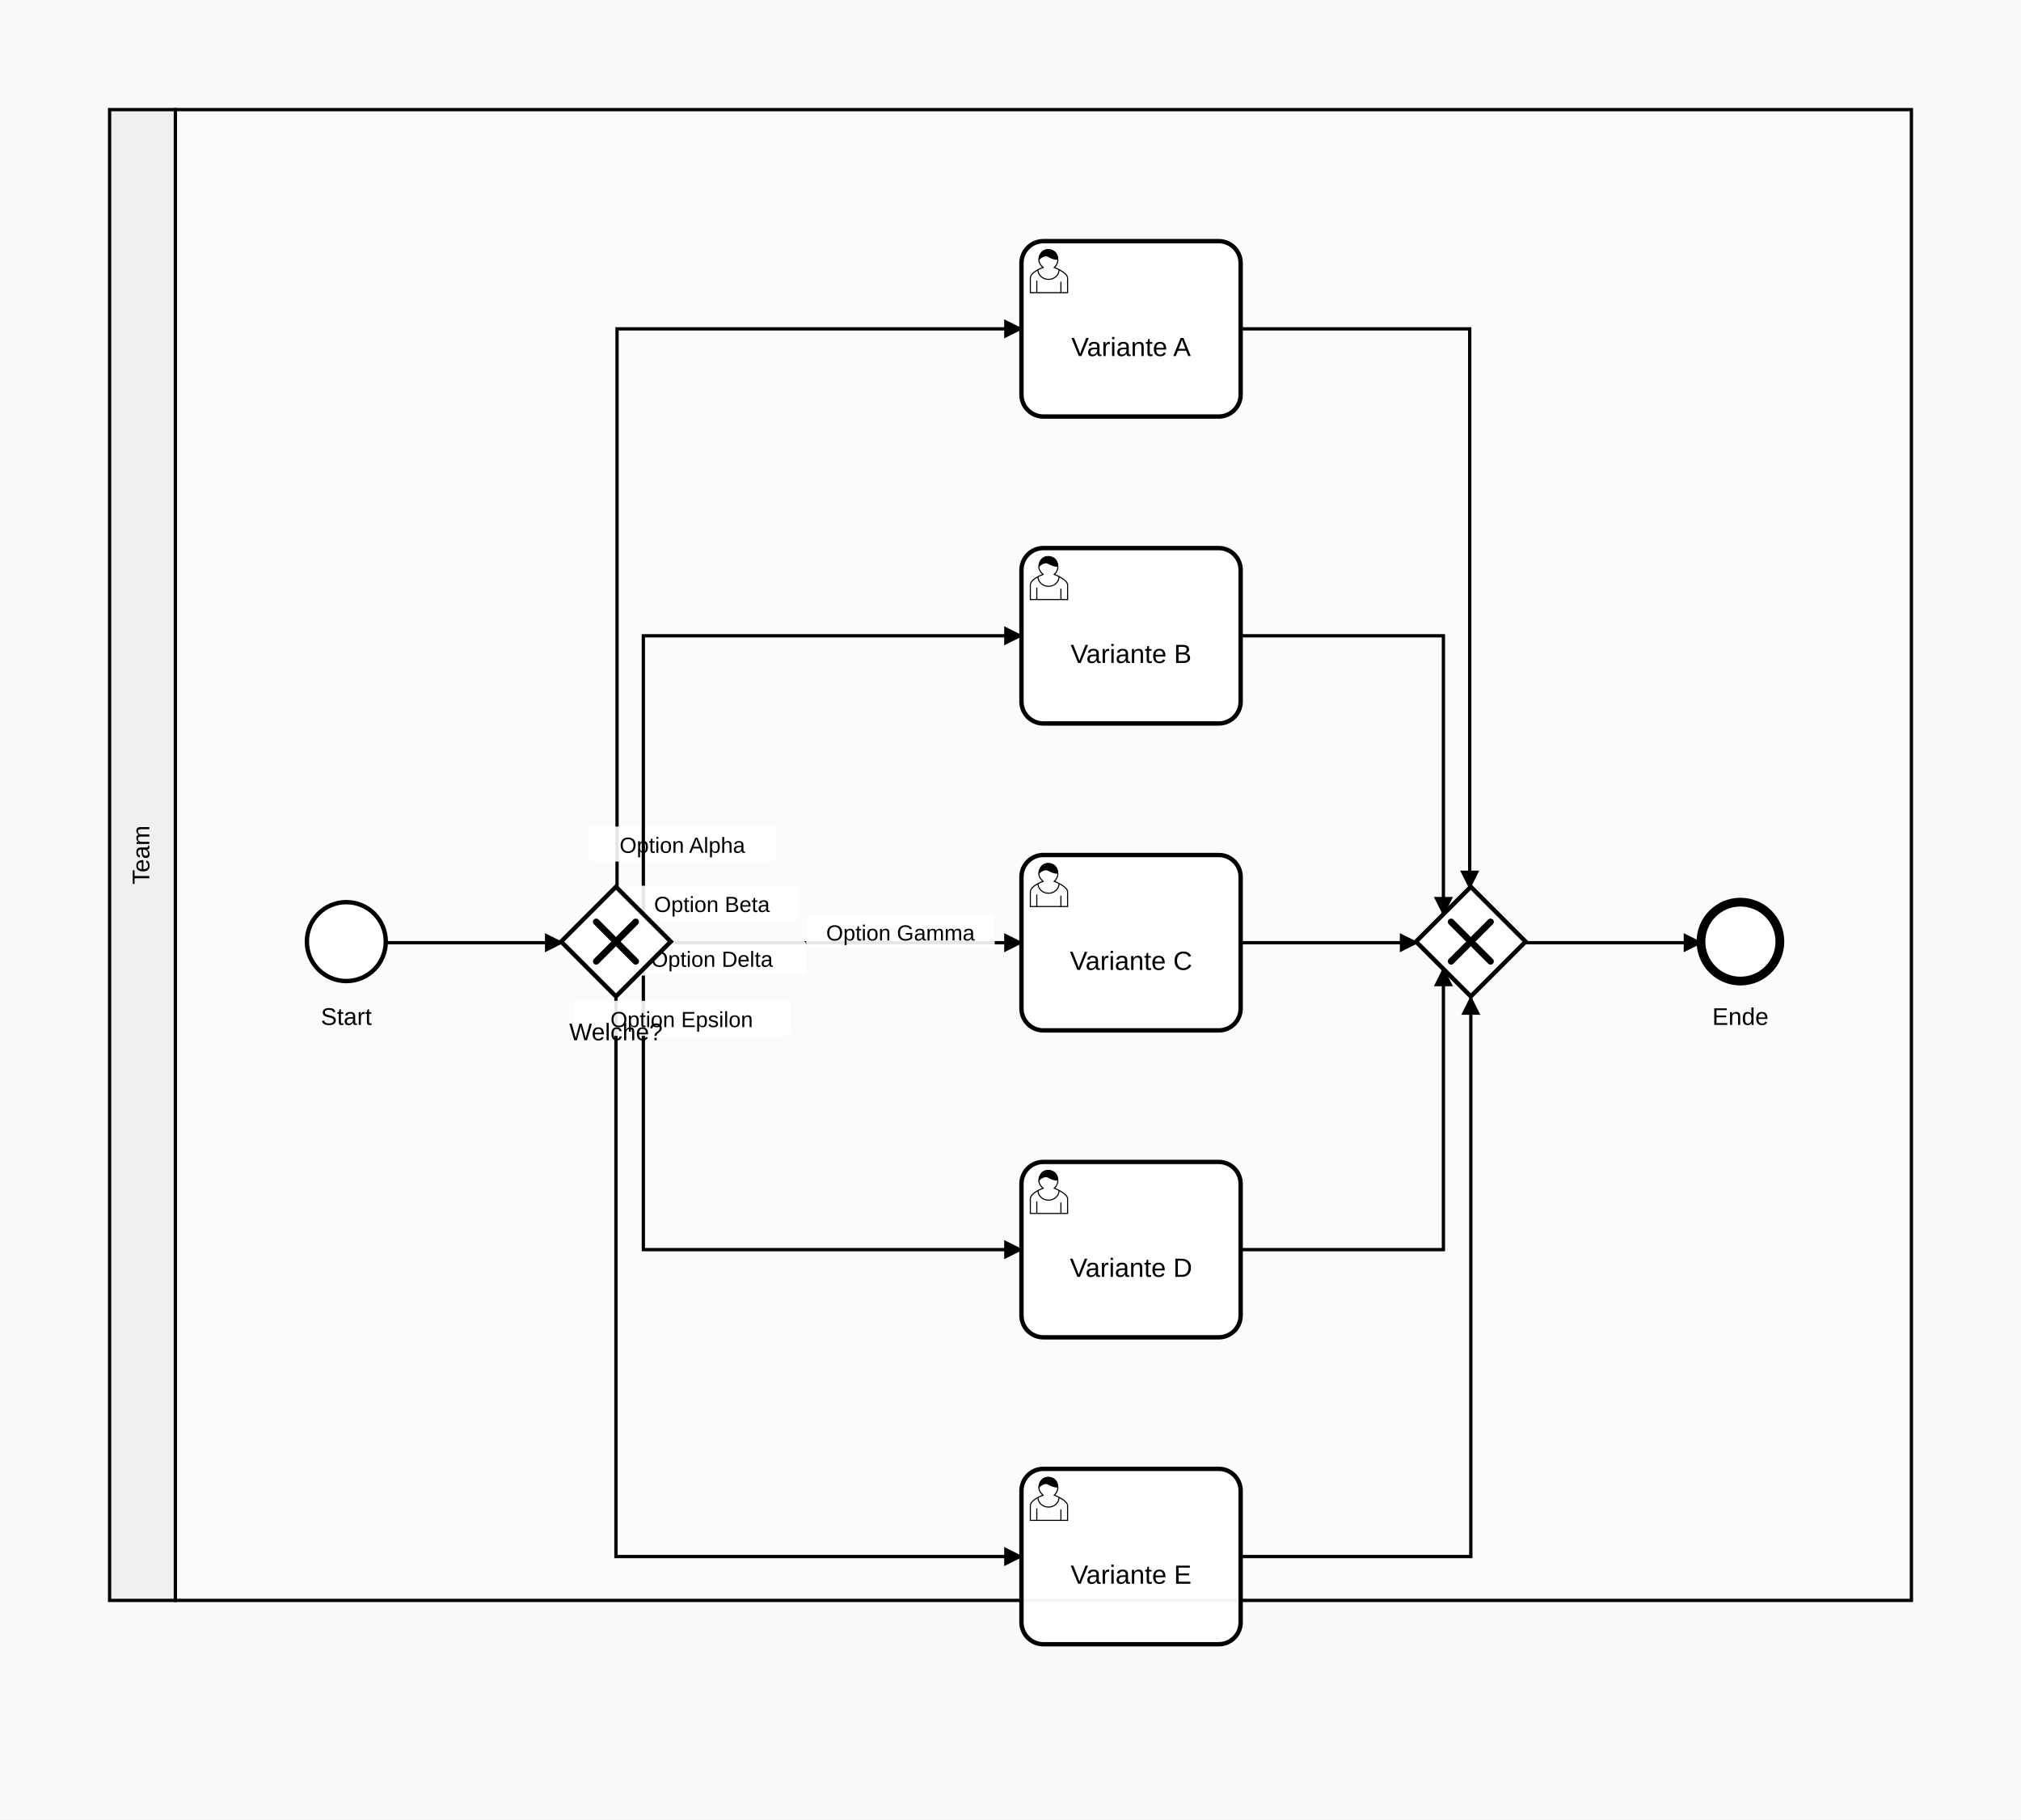
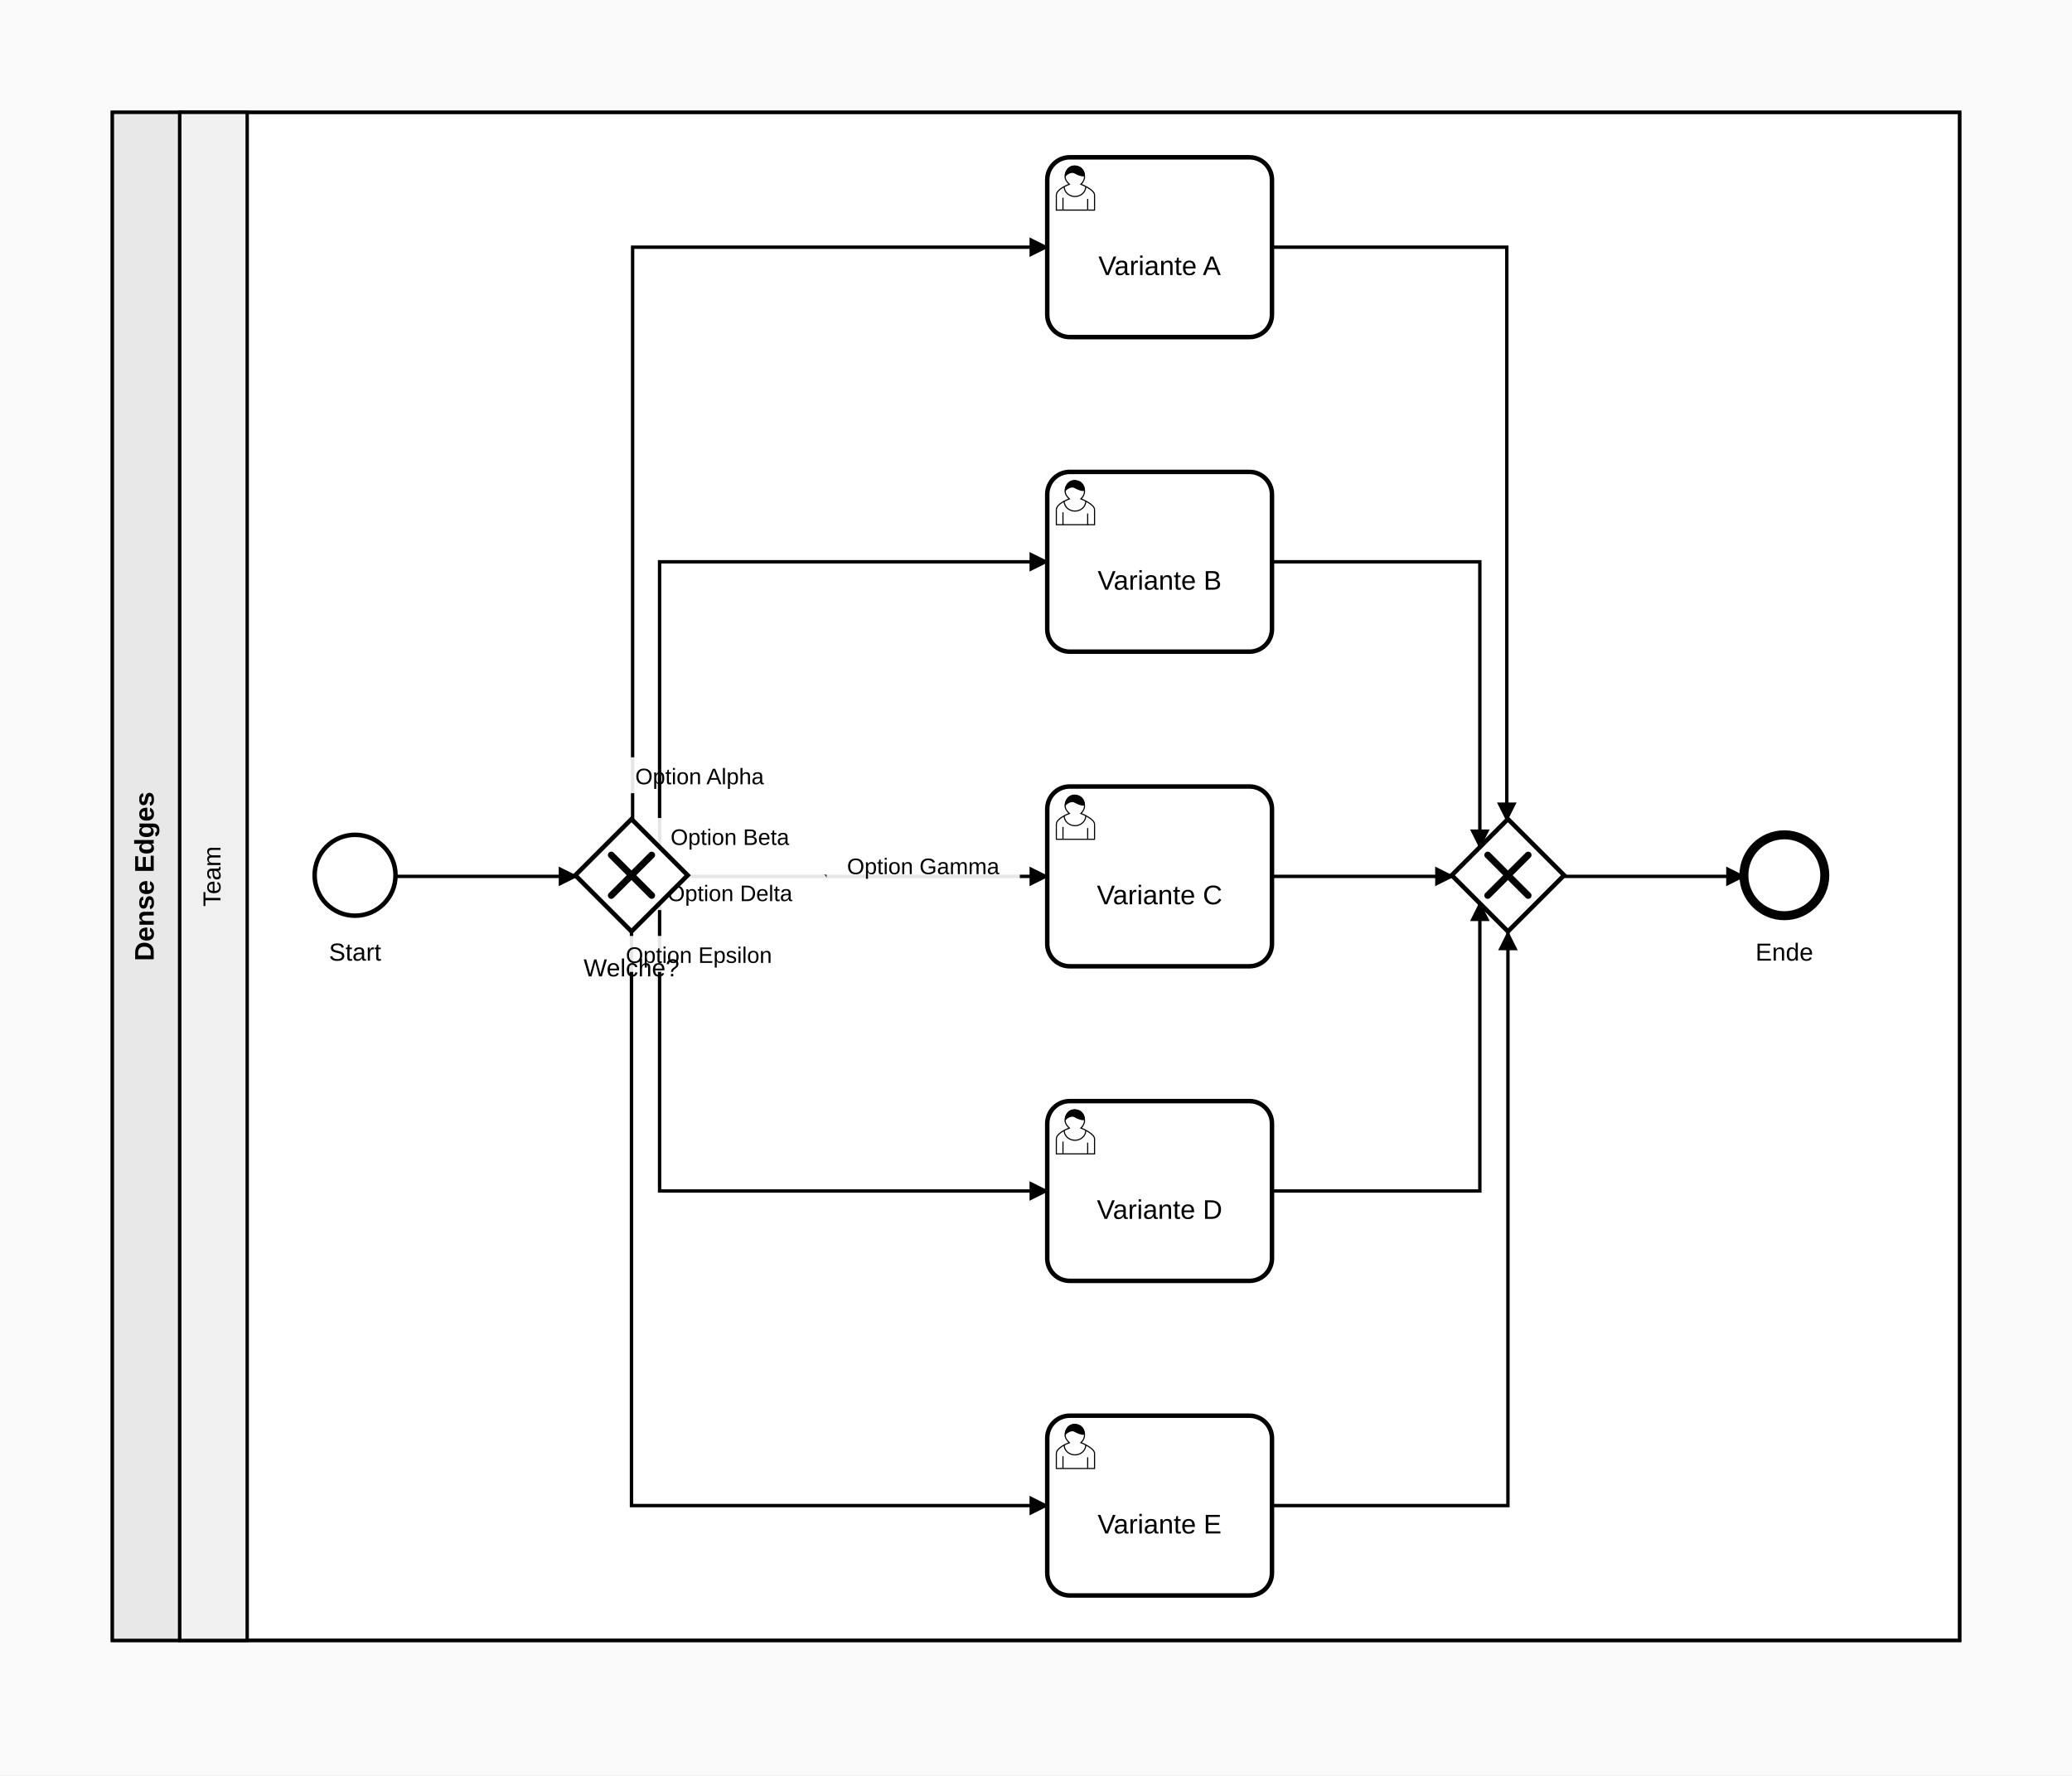
- <svg xmlns="http://www.w3.org/2000/svg" width="922" height="830" viewBox="0 0 922 830" font-family="Arial, sans-serif">
+ <svg xmlns="http://www.w3.org/2000/svg" width="922" height="790" viewBox="0 0 922 790" font-family="Arial, sans-serif">
  <defs>
    <marker id="seq-end" viewBox="0 0 20 20" refX="11" refY="10" markerWidth="10" markerHeight="10" orient="auto">
      <path d="M 1 5 L 11 10 L 1 15 Z" fill="#000000" stroke="#000000" stroke-width="1" />
    </marker>
    <marker id="seq-default-src" viewBox="0 0 20 20" refX="6" refY="10" markerWidth="10" markerHeight="10" orient="auto">
      <path d="M 6 3 L 10 17" stroke="#000000" stroke-width="1.5" />
    </marker>
    <marker id="seq-conditional-src" viewBox="0 0 20 20" refX="1" refY="10" markerWidth="12" markerHeight="12" orient="auto">
      <path d="M 1 10 L 8 6 L 15 10 L 8 14 Z" fill="#ffffff" stroke="#000000" stroke-width="1" />
    </marker>
    <marker id="msg-start" viewBox="0 0 20 20" refX="6" refY="6" markerWidth="20" markerHeight="20" orient="auto">
      <circle cx="6" cy="6" r="3.5" fill="#ffffff" stroke="#000000" stroke-width="1" />
    </marker>
    <marker id="msg-end" viewBox="0 0 20 20" refX="8.5" refY="5" markerWidth="20" markerHeight="20" orient="auto">
      <path d="m 1 5 l 0 -3 l 7 3 l -7 3 z" fill="#ffffff" stroke="#000000" stroke-width="1" stroke-linecap="butt" />
    </marker>
    <marker id="assoc-end" viewBox="0 0 20 20" refX="11" refY="10" markerWidth="10" markerHeight="10" orient="auto">
      <path d="M 1 5 L 11 10 L 1 15" fill="none" stroke="#000000" stroke-width="1.5" />
    </marker>
  </defs>
-   <rect width="922" height="830" fill="#fafafa" />
+   <rect width="922" height="790" fill="#fafafa" />
+   <rect x="50" y="50" width="822" height="680" fill="#ffffff" stroke="#000000" stroke-width="1.5" />
+   <rect x="50" y="50" width="30" height="680" fill="#e8e8e8" stroke="#000000" stroke-width="1.5" />
+   <text x="65" y="390" text-anchor="middle" dominant-baseline="middle" font-size="12" font-weight="bold" fill="#000000" transform="rotate(-90,65,390)">Dense Edges</text>
  <rect x="80" y="50" width="792" height="680" fill="#ffffff" fill-opacity="0.25" stroke="#000000" stroke-width="1.5" />
-   <rect x="50" y="50" width="30" height="680" fill="#f0f0f0" stroke="#000000" stroke-width="1.5" />
-   <text x="65" y="390" text-anchor="middle" dominant-baseline="middle" font-size="11" fill="#000000" transform="rotate(-90,65,390)">Team</text>
-   <path d="M 176 430 L 256.5 430" stroke="#000000" stroke-width="1.5" fill="none" marker-end="url(#seq-end)" />
-   <path d="M 281.5 405 L 281.5 150 L 466 150" stroke="#000000" stroke-width="1.5" fill="none" marker-end="url(#seq-end)" />
-   <rect x="268.3" y="377" width="86" height="16" rx="2" fill="white" fill-opacity="0.9" />
-   <text x="311.3" y="389" text-anchor="middle" font-size="10" fill="#000000">Option Alpha</text>
-   <path d="M 293.5 417 L 293.5 290 L 466 290" stroke="#000000" stroke-width="1.5" fill="none" marker-end="url(#seq-end)" />
-   <rect x="285.1" y="404" width="79.5" height="16" rx="2" fill="white" fill-opacity="0.9" />
-   <text x="324.8" y="416" text-anchor="middle" font-size="10" fill="#000000">Option Beta</text>
-   <path d="M 305.5 430 L 466 430" stroke="#000000" stroke-width="1.5" fill="none" marker-end="url(#seq-end)" />
-   <rect x="367.8" y="417" width="86" height="16" rx="2" fill="white" fill-opacity="0.9" />
-   <text x="410.8" y="429" text-anchor="middle" font-size="10" fill="#000000">Option Gamma</text>
-   <path d="M 293.5 442 L 293.5 570 L 466 570" stroke="#000000" stroke-width="1.5" fill="none" marker-end="url(#seq-end)" />
-   <rect x="281.8" y="429" width="86" height="16" rx="2" fill="white" fill-opacity="0.9" />
-   <text x="324.8" y="441" text-anchor="middle" font-size="10" fill="#000000">Option Delta</text>
-   <path d="M 281 454.5 L 281 710 L 466 710" stroke="#000000" stroke-width="1.5" fill="none" marker-end="url(#seq-end)" />
-   <rect x="261.5" y="456.5" width="99" height="16" rx="2" fill="white" fill-opacity="0.9" />
-   <text x="311" y="468.5" text-anchor="middle" font-size="10" fill="#000000">Option Epsilon</text>
-   <path d="M 566 150 L 670.5 150 L 670.5 405" stroke="#000000" stroke-width="1.5" fill="none" marker-end="url(#seq-end)" />
-   <path d="M 566 290 L 658.5 290 L 658.5 417" stroke="#000000" stroke-width="1.5" fill="none" marker-end="url(#seq-end)" />
-   <path d="M 566 430 L 646.5 430" stroke="#000000" stroke-width="1.5" fill="none" marker-end="url(#seq-end)" />
-   <path d="M 566 570 L 658.5 570 L 658.5 442" stroke="#000000" stroke-width="1.5" fill="none" marker-end="url(#seq-end)" />
-   <path d="M 566 710 L 671 710 L 671 455" stroke="#000000" stroke-width="1.5" fill="none" marker-end="url(#seq-end)" />
-   <path d="M 695.5 430 L 776 430" stroke="#000000" stroke-width="1.5" fill="none" marker-end="url(#seq-end)" />
-   <circle cx="158" cy="429.5" r="18" fill="#ffffff" fill-opacity="0.95" stroke="#000000" stroke-width="2" />
-   <text x="158" y="467.5" text-anchor="middle" font-size="11" fill="#000000">Start</text>
-   <polygon points="281,404.5 306,429.5 281,454.5 256,429.5" fill="#ffffff" fill-opacity="0.95" stroke="#000000" stroke-width="2" />
-   <line x1="272" y1="420.5" x2="290" y2="438.5" stroke="#000000" stroke-width="3" stroke-linecap="round" />
-   <line x1="290" y1="420.5" x2="272" y2="438.5" stroke="#000000" stroke-width="3" stroke-linecap="round" />
-   <text x="281" y="474.5" text-anchor="middle" font-size="11" fill="#000000">Welche?</text>
-   <rect x="466" y="110" width="100" height="80" rx="10" ry="10" fill="#ffffff" fill-opacity="0.95" stroke="#000000" stroke-width="2" />
+   <rect x="80" y="50" width="30" height="680" fill="#f0f0f0" stroke="#000000" stroke-width="1.5" />
+   <text x="95" y="390" text-anchor="middle" dominant-baseline="middle" font-size="11" fill="#000000" transform="rotate(-90,95,390)">Team</text>
+   <path d="M 176 390 L 256.5 390" stroke="#000000" stroke-width="1.5" fill="none" marker-end="url(#seq-end)" />
+   <path d="M 281.5 365 L 281.5 110 L 466 110" stroke="#000000" stroke-width="1.5" fill="none" marker-end="url(#seq-end)" />
+   <rect x="268.3" y="337" width="86" height="16" rx="2" fill="white" fill-opacity="0.9" />
+   <text x="311.3" y="349" text-anchor="middle" font-size="10" fill="#000000">Option Alpha</text>
+   <path d="M 293.5 377 L 293.5 250 L 466 250" stroke="#000000" stroke-width="1.5" fill="none" marker-end="url(#seq-end)" />
+   <rect x="285.1" y="364" width="79.5" height="16" rx="2" fill="white" fill-opacity="0.9" />
+   <text x="324.8" y="376" text-anchor="middle" font-size="10" fill="#000000">Option Beta</text>
+   <path d="M 305.5 390 L 466 390" stroke="#000000" stroke-width="1.5" fill="none" marker-end="url(#seq-end)" />
+   <rect x="367.8" y="377" width="86" height="16" rx="2" fill="white" fill-opacity="0.9" />
+   <text x="410.8" y="389" text-anchor="middle" font-size="10" fill="#000000">Option Gamma</text>
+   <path d="M 293.5 402 L 293.5 530 L 466 530" stroke="#000000" stroke-width="1.5" fill="none" marker-end="url(#seq-end)" />
+   <rect x="281.8" y="389" width="86" height="16" rx="2" fill="white" fill-opacity="0.9" />
+   <text x="324.8" y="401" text-anchor="middle" font-size="10" fill="#000000">Option Delta</text>
+   <path d="M 281 414.5 L 281 670 L 466 670" stroke="#000000" stroke-width="1.5" fill="none" marker-end="url(#seq-end)" />
+   <rect x="261.5" y="416.5" width="99" height="16" rx="2" fill="white" fill-opacity="0.9" />
+   <text x="311" y="428.5" text-anchor="middle" font-size="10" fill="#000000">Option Epsilon</text>
+   <path d="M 566 110 L 670.5 110 L 670.5 365" stroke="#000000" stroke-width="1.5" fill="none" marker-end="url(#seq-end)" />
+   <path d="M 566 250 L 658.5 250 L 658.5 377" stroke="#000000" stroke-width="1.5" fill="none" marker-end="url(#seq-end)" />
+   <path d="M 566 390 L 646.5 390" stroke="#000000" stroke-width="1.5" fill="none" marker-end="url(#seq-end)" />
+   <path d="M 566 530 L 658.5 530 L 658.5 402" stroke="#000000" stroke-width="1.5" fill="none" marker-end="url(#seq-end)" />
+   <path d="M 566 670 L 671 670 L 671 415" stroke="#000000" stroke-width="1.5" fill="none" marker-end="url(#seq-end)" />
+   <path d="M 695.5 390 L 776 390" stroke="#000000" stroke-width="1.5" fill="none" marker-end="url(#seq-end)" />
+   <circle cx="158" cy="389.5" r="18" fill="#ffffff" fill-opacity="0.95" stroke="#000000" stroke-width="2" />
+   <text x="158" y="427.5" text-anchor="middle" font-size="11" fill="#000000">Start</text>
+   <polygon points="281,364.5 306,389.5 281,414.5 256,389.5" fill="#ffffff" fill-opacity="0.95" stroke="#000000" stroke-width="2" />
+   <line x1="272" y1="380.5" x2="290" y2="398.5" stroke="#000000" stroke-width="3" stroke-linecap="round" />
+   <line x1="290" y1="380.5" x2="272" y2="398.5" stroke="#000000" stroke-width="3" stroke-linecap="round" />
+   <text x="281" y="434.5" text-anchor="middle" font-size="11" fill="#000000">Welche?</text>
+   <rect x="466" y="70" width="100" height="80" rx="10" ry="10" fill="#ffffff" fill-opacity="0.95" stroke="#000000" stroke-width="2" />
  <g>
-     <path d="m 481,122 c 0.909,-0.845 1.594,-2.049 1.594,-3.385 0,-2.554 -1.805,-4.622 -4.357,-4.622 -2.552,0 -4.288,2.068 -4.288,4.622 0,1.348 0.974,2.562 1.896,3.405 -0.529,0.187 -5.669,2.097 -5.794,4.756 v 6.718 h 17 v -6.718 c 0,-2.298 -5.528,-4.595 -6.051,-4.776 z m -8,6 l 0,5.5 m 11,0 l 0,-5" fill="#ffffff" stroke="#000000" stroke-width="0.5" />
-     <path d="m 483.162,123.009 c 0,2.447 -2.158,4.431 -4.821,4.431 -2.665,0 -4.822,-1.981 -4.822,-4.431" fill="none" stroke="#000000" stroke-width="0.5" />
-     <path d="m 474.1,118.2 c 0,0 2.251,-2.358 4.274,-1.177 2.024,1.181 4.221,1.537 4.124,0.965 -0.098,-0.57 -0.117,-3.791 -4.191,-4.136 -3.575,0.001 -4.208,3.367 -4.207,4.348 z" fill="#000000" stroke="#000000" stroke-width="0.5" />
+     <path d="m 481,82 c 0.909,-0.845 1.594,-2.049 1.594,-3.385 0,-2.554 -1.805,-4.622 -4.357,-4.622 -2.552,0 -4.288,2.068 -4.288,4.622 0,1.348 0.974,2.562 1.896,3.405 -0.529,0.187 -5.669,2.097 -5.794,4.756 v 6.718 h 17 v -6.718 c 0,-2.298 -5.528,-4.595 -6.051,-4.776 z m -8,6 l 0,5.5 m 11,0 l 0,-5" fill="#ffffff" stroke="#000000" stroke-width="0.5" />
+     <path d="m 483.162,83.009 c 0,2.447 -2.158,4.431 -4.821,4.431 -2.665,0 -4.822,-1.981 -4.822,-4.431" fill="none" stroke="#000000" stroke-width="0.5" />
+     <path d="m 474.1,78.2 c 0,0 2.251,-2.358 4.274,-1.177 2.024,1.181 4.221,1.537 4.124,0.965 -0.098,-0.57 -0.117,-3.791 -4.191,-4.136 -3.575,0.001 -4.208,3.367 -4.207,4.348 z" fill="#000000" stroke="#000000" stroke-width="0.5" />
  </g>
-   <text x="516" y="159" text-anchor="middle" dominant-baseline="middle" font-size="12" fill="#000000">Variante A</text>
-   <rect x="466" y="250" width="100" height="80" rx="10" ry="10" fill="#ffffff" fill-opacity="0.95" stroke="#000000" stroke-width="2" />
+   <text x="516" y="119" text-anchor="middle" dominant-baseline="middle" font-size="12" fill="#000000">Variante A</text>
+   <rect x="466" y="210" width="100" height="80" rx="10" ry="10" fill="#ffffff" fill-opacity="0.95" stroke="#000000" stroke-width="2" />
  <g>
-     <path d="m 481,262 c 0.909,-0.845 1.594,-2.049 1.594,-3.385 0,-2.554 -1.805,-4.622 -4.357,-4.622 -2.552,0 -4.288,2.068 -4.288,4.622 0,1.348 0.974,2.562 1.896,3.405 -0.529,0.187 -5.669,2.097 -5.794,4.756 v 6.718 h 17 v -6.718 c 0,-2.298 -5.528,-4.595 -6.051,-4.776 z m -8,6 l 0,5.5 m 11,0 l 0,-5" fill="#ffffff" stroke="#000000" stroke-width="0.5" />
-     <path d="m 483.162,263.009 c 0,2.447 -2.158,4.431 -4.821,4.431 -2.665,0 -4.822,-1.981 -4.822,-4.431" fill="none" stroke="#000000" stroke-width="0.5" />
-     <path d="m 474.1,258.2 c 0,0 2.251,-2.358 4.274,-1.177 2.024,1.181 4.221,1.537 4.124,0.965 -0.098,-0.57 -0.117,-3.791 -4.191,-4.136 -3.575,0.001 -4.208,3.367 -4.207,4.348 z" fill="#000000" stroke="#000000" stroke-width="0.5" />
+     <path d="m 481,222 c 0.909,-0.845 1.594,-2.049 1.594,-3.385 0,-2.554 -1.805,-4.622 -4.357,-4.622 -2.552,0 -4.288,2.068 -4.288,4.622 0,1.348 0.974,2.562 1.896,3.405 -0.529,0.187 -5.669,2.097 -5.794,4.756 v 6.718 h 17 v -6.718 c 0,-2.298 -5.528,-4.595 -6.051,-4.776 z m -8,6 l 0,5.5 m 11,0 l 0,-5" fill="#ffffff" stroke="#000000" stroke-width="0.5" />
+     <path d="m 483.162,223.009 c 0,2.447 -2.158,4.431 -4.821,4.431 -2.665,0 -4.822,-1.981 -4.822,-4.431" fill="none" stroke="#000000" stroke-width="0.5" />
+     <path d="m 474.1,218.2 c 0,0 2.251,-2.358 4.274,-1.177 2.024,1.181 4.221,1.537 4.124,0.965 -0.098,-0.57 -0.117,-3.791 -4.191,-4.136 -3.575,0.001 -4.208,3.367 -4.207,4.348 z" fill="#000000" stroke="#000000" stroke-width="0.5" />
  </g>
-   <text x="516" y="299" text-anchor="middle" dominant-baseline="middle" font-size="12" fill="#000000">Variante B</text>
-   <rect x="466" y="390" width="100" height="80" rx="10" ry="10" fill="#ffffff" fill-opacity="0.95" stroke="#000000" stroke-width="2" />
+   <text x="516" y="259" text-anchor="middle" dominant-baseline="middle" font-size="12" fill="#000000">Variante B</text>
+   <rect x="466" y="350" width="100" height="80" rx="10" ry="10" fill="#ffffff" fill-opacity="0.95" stroke="#000000" stroke-width="2" />
  <g>
-     <path d="m 481,402 c 0.909,-0.845 1.594,-2.049 1.594,-3.385 0,-2.554 -1.805,-4.622 -4.357,-4.622 -2.552,0 -4.288,2.068 -4.288,4.622 0,1.348 0.974,2.562 1.896,3.405 -0.529,0.187 -5.669,2.097 -5.794,4.756 v 6.718 h 17 v -6.718 c 0,-2.298 -5.528,-4.595 -6.051,-4.776 z m -8,6 l 0,5.5 m 11,0 l 0,-5" fill="#ffffff" stroke="#000000" stroke-width="0.5" />
-     <path d="m 483.162,403.009 c 0,2.447 -2.158,4.431 -4.821,4.431 -2.665,0 -4.822,-1.981 -4.822,-4.431" fill="none" stroke="#000000" stroke-width="0.5" />
-     <path d="m 474.1,398.2 c 0,0 2.251,-2.358 4.274,-1.177 2.024,1.181 4.221,1.537 4.124,0.965 -0.098,-0.57 -0.117,-3.791 -4.191,-4.136 -3.575,0.001 -4.208,3.367 -4.207,4.348 z" fill="#000000" stroke="#000000" stroke-width="0.5" />
+     <path d="m 481,362 c 0.909,-0.845 1.594,-2.049 1.594,-3.385 0,-2.554 -1.805,-4.622 -4.357,-4.622 -2.552,0 -4.288,2.068 -4.288,4.622 0,1.348 0.974,2.562 1.896,3.405 -0.529,0.187 -5.669,2.097 -5.794,4.756 v 6.718 h 17 v -6.718 c 0,-2.298 -5.528,-4.595 -6.051,-4.776 z m -8,6 l 0,5.5 m 11,0 l 0,-5" fill="#ffffff" stroke="#000000" stroke-width="0.5" />
+     <path d="m 483.162,363.009 c 0,2.447 -2.158,4.431 -4.821,4.431 -2.665,0 -4.822,-1.981 -4.822,-4.431" fill="none" stroke="#000000" stroke-width="0.5" />
+     <path d="m 474.1,358.2 c 0,0 2.251,-2.358 4.274,-1.177 2.024,1.181 4.221,1.537 4.124,0.965 -0.098,-0.57 -0.117,-3.791 -4.191,-4.136 -3.575,0.001 -4.208,3.367 -4.207,4.348 z" fill="#000000" stroke="#000000" stroke-width="0.5" />
  </g>
-   <text x="516" y="439" text-anchor="middle" dominant-baseline="middle" font-size="12" fill="#000000">Variante C</text>
-   <rect x="466" y="530" width="100" height="80" rx="10" ry="10" fill="#ffffff" fill-opacity="0.95" stroke="#000000" stroke-width="2" />
+   <text x="516" y="399" text-anchor="middle" dominant-baseline="middle" font-size="12" fill="#000000">Variante C</text>
+   <rect x="466" y="490" width="100" height="80" rx="10" ry="10" fill="#ffffff" fill-opacity="0.95" stroke="#000000" stroke-width="2" />
  <g>
-     <path d="m 481,542 c 0.909,-0.845 1.594,-2.049 1.594,-3.385 0,-2.554 -1.805,-4.622 -4.357,-4.622 -2.552,0 -4.288,2.068 -4.288,4.622 0,1.348 0.974,2.562 1.896,3.405 -0.529,0.187 -5.669,2.097 -5.794,4.756 v 6.718 h 17 v -6.718 c 0,-2.298 -5.528,-4.595 -6.051,-4.776 z m -8,6 l 0,5.5 m 11,0 l 0,-5" fill="#ffffff" stroke="#000000" stroke-width="0.5" />
-     <path d="m 483.162,543.009 c 0,2.447 -2.158,4.431 -4.821,4.431 -2.665,0 -4.822,-1.981 -4.822,-4.431" fill="none" stroke="#000000" stroke-width="0.5" />
-     <path d="m 474.1,538.2 c 0,0 2.251,-2.358 4.274,-1.177 2.024,1.181 4.221,1.537 4.124,0.965 -0.098,-0.57 -0.117,-3.791 -4.191,-4.136 -3.575,0.001 -4.208,3.367 -4.207,4.348 z" fill="#000000" stroke="#000000" stroke-width="0.5" />
+     <path d="m 481,502 c 0.909,-0.845 1.594,-2.049 1.594,-3.385 0,-2.554 -1.805,-4.622 -4.357,-4.622 -2.552,0 -4.288,2.068 -4.288,4.622 0,1.348 0.974,2.562 1.896,3.405 -0.529,0.187 -5.669,2.097 -5.794,4.756 v 6.718 h 17 v -6.718 c 0,-2.298 -5.528,-4.595 -6.051,-4.776 z m -8,6 l 0,5.5 m 11,0 l 0,-5" fill="#ffffff" stroke="#000000" stroke-width="0.5" />
+     <path d="m 483.162,503.009 c 0,2.447 -2.158,4.431 -4.821,4.431 -2.665,0 -4.822,-1.981 -4.822,-4.431" fill="none" stroke="#000000" stroke-width="0.5" />
+     <path d="m 474.1,498.2 c 0,0 2.251,-2.358 4.274,-1.177 2.024,1.181 4.221,1.537 4.124,0.965 -0.098,-0.57 -0.117,-3.791 -4.191,-4.136 -3.575,0.001 -4.208,3.367 -4.207,4.348 z" fill="#000000" stroke="#000000" stroke-width="0.5" />
  </g>
-   <text x="516" y="579" text-anchor="middle" dominant-baseline="middle" font-size="12" fill="#000000">Variante D</text>
-   <rect x="466" y="670" width="100" height="80" rx="10" ry="10" fill="#ffffff" fill-opacity="0.95" stroke="#000000" stroke-width="2" />
+   <text x="516" y="539" text-anchor="middle" dominant-baseline="middle" font-size="12" fill="#000000">Variante D</text>
+   <rect x="466" y="630" width="100" height="80" rx="10" ry="10" fill="#ffffff" fill-opacity="0.95" stroke="#000000" stroke-width="2" />
  <g>
-     <path d="m 481,682 c 0.909,-0.845 1.594,-2.049 1.594,-3.385 0,-2.554 -1.805,-4.622 -4.357,-4.622 -2.552,0 -4.288,2.068 -4.288,4.622 0,1.348 0.974,2.562 1.896,3.405 -0.529,0.187 -5.669,2.097 -5.794,4.756 v 6.718 h 17 v -6.718 c 0,-2.298 -5.528,-4.595 -6.051,-4.776 z m -8,6 l 0,5.5 m 11,0 l 0,-5" fill="#ffffff" stroke="#000000" stroke-width="0.5" />
-     <path d="m 483.162,683.009 c 0,2.447 -2.158,4.431 -4.821,4.431 -2.665,0 -4.822,-1.981 -4.822,-4.431" fill="none" stroke="#000000" stroke-width="0.5" />
-     <path d="m 474.1,678.2 c 0,0 2.251,-2.358 4.274,-1.177 2.024,1.181 4.221,1.537 4.124,0.965 -0.098,-0.57 -0.117,-3.791 -4.191,-4.136 -3.575,0.001 -4.208,3.367 -4.207,4.348 z" fill="#000000" stroke="#000000" stroke-width="0.5" />
+     <path d="m 481,642 c 0.909,-0.845 1.594,-2.049 1.594,-3.385 0,-2.554 -1.805,-4.622 -4.357,-4.622 -2.552,0 -4.288,2.068 -4.288,4.622 0,1.348 0.974,2.562 1.896,3.405 -0.529,0.187 -5.669,2.097 -5.794,4.756 v 6.718 h 17 v -6.718 c 0,-2.298 -5.528,-4.595 -6.051,-4.776 z m -8,6 l 0,5.5 m 11,0 l 0,-5" fill="#ffffff" stroke="#000000" stroke-width="0.5" />
+     <path d="m 483.162,643.009 c 0,2.447 -2.158,4.431 -4.821,4.431 -2.665,0 -4.822,-1.981 -4.822,-4.431" fill="none" stroke="#000000" stroke-width="0.5" />
+     <path d="m 474.1,638.2 c 0,0 2.251,-2.358 4.274,-1.177 2.024,1.181 4.221,1.537 4.124,0.965 -0.098,-0.57 -0.117,-3.791 -4.191,-4.136 -3.575,0.001 -4.208,3.367 -4.207,4.348 z" fill="#000000" stroke="#000000" stroke-width="0.5" />
  </g>
-   <text x="516" y="719" text-anchor="middle" dominant-baseline="middle" font-size="12" fill="#000000">Variante E</text>
-   <polygon points="671,404.5 696,429.5 671,454.5 646,429.5" fill="#ffffff" fill-opacity="0.95" stroke="#000000" stroke-width="2" />
-   <line x1="662" y1="420.5" x2="680" y2="438.5" stroke="#000000" stroke-width="3" stroke-linecap="round" />
-   <line x1="680" y1="420.5" x2="662" y2="438.5" stroke="#000000" stroke-width="3" stroke-linecap="round" />
-   <circle cx="794" cy="429.5" r="18" fill="#ffffff" fill-opacity="0.95" stroke="#000000" stroke-width="4" />
-   <text x="794" y="467.5" text-anchor="middle" font-size="11" fill="#000000">Ende</text>
+   <text x="516" y="679" text-anchor="middle" dominant-baseline="middle" font-size="12" fill="#000000">Variante E</text>
+   <polygon points="671,364.5 696,389.5 671,414.5 646,389.5" fill="#ffffff" fill-opacity="0.95" stroke="#000000" stroke-width="2" />
+   <line x1="662" y1="380.5" x2="680" y2="398.5" stroke="#000000" stroke-width="3" stroke-linecap="round" />
+   <line x1="680" y1="380.5" x2="662" y2="398.5" stroke="#000000" stroke-width="3" stroke-linecap="round" />
+   <circle cx="794" cy="389.5" r="18" fill="#ffffff" fill-opacity="0.95" stroke="#000000" stroke-width="4" />
+   <text x="794" y="427.5" text-anchor="middle" font-size="11" fill="#000000">Ende</text>
</svg>
